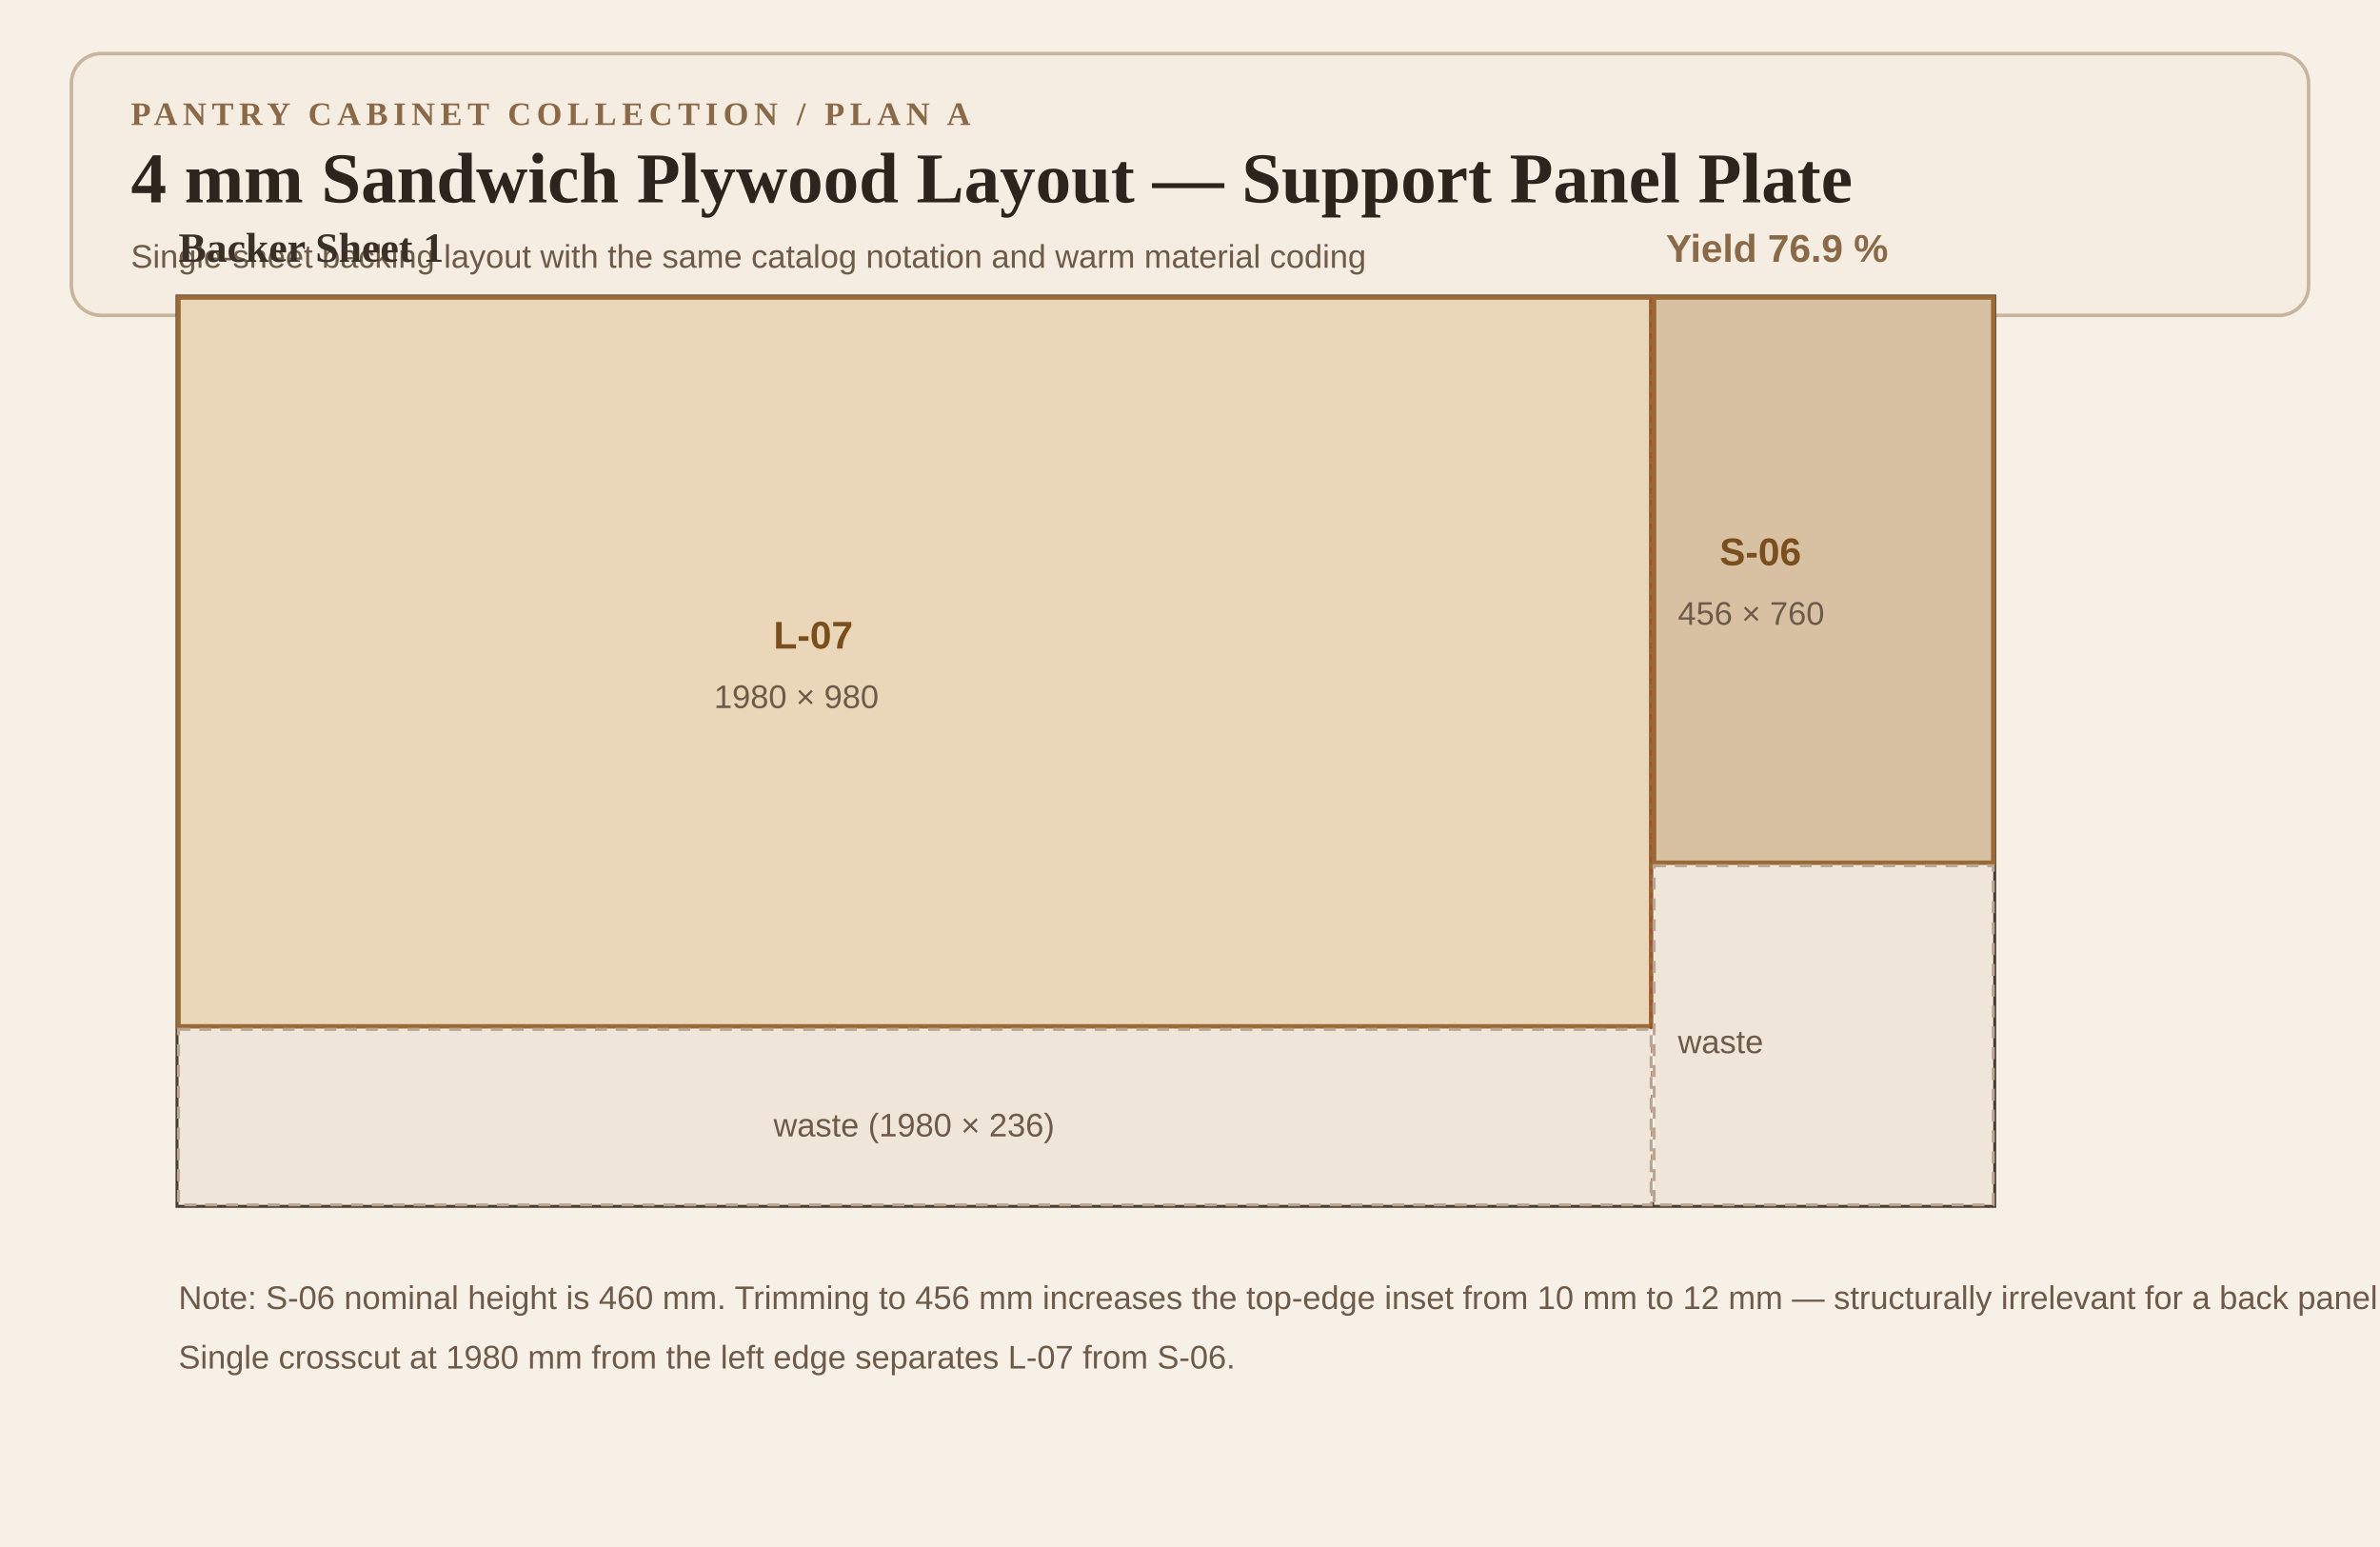
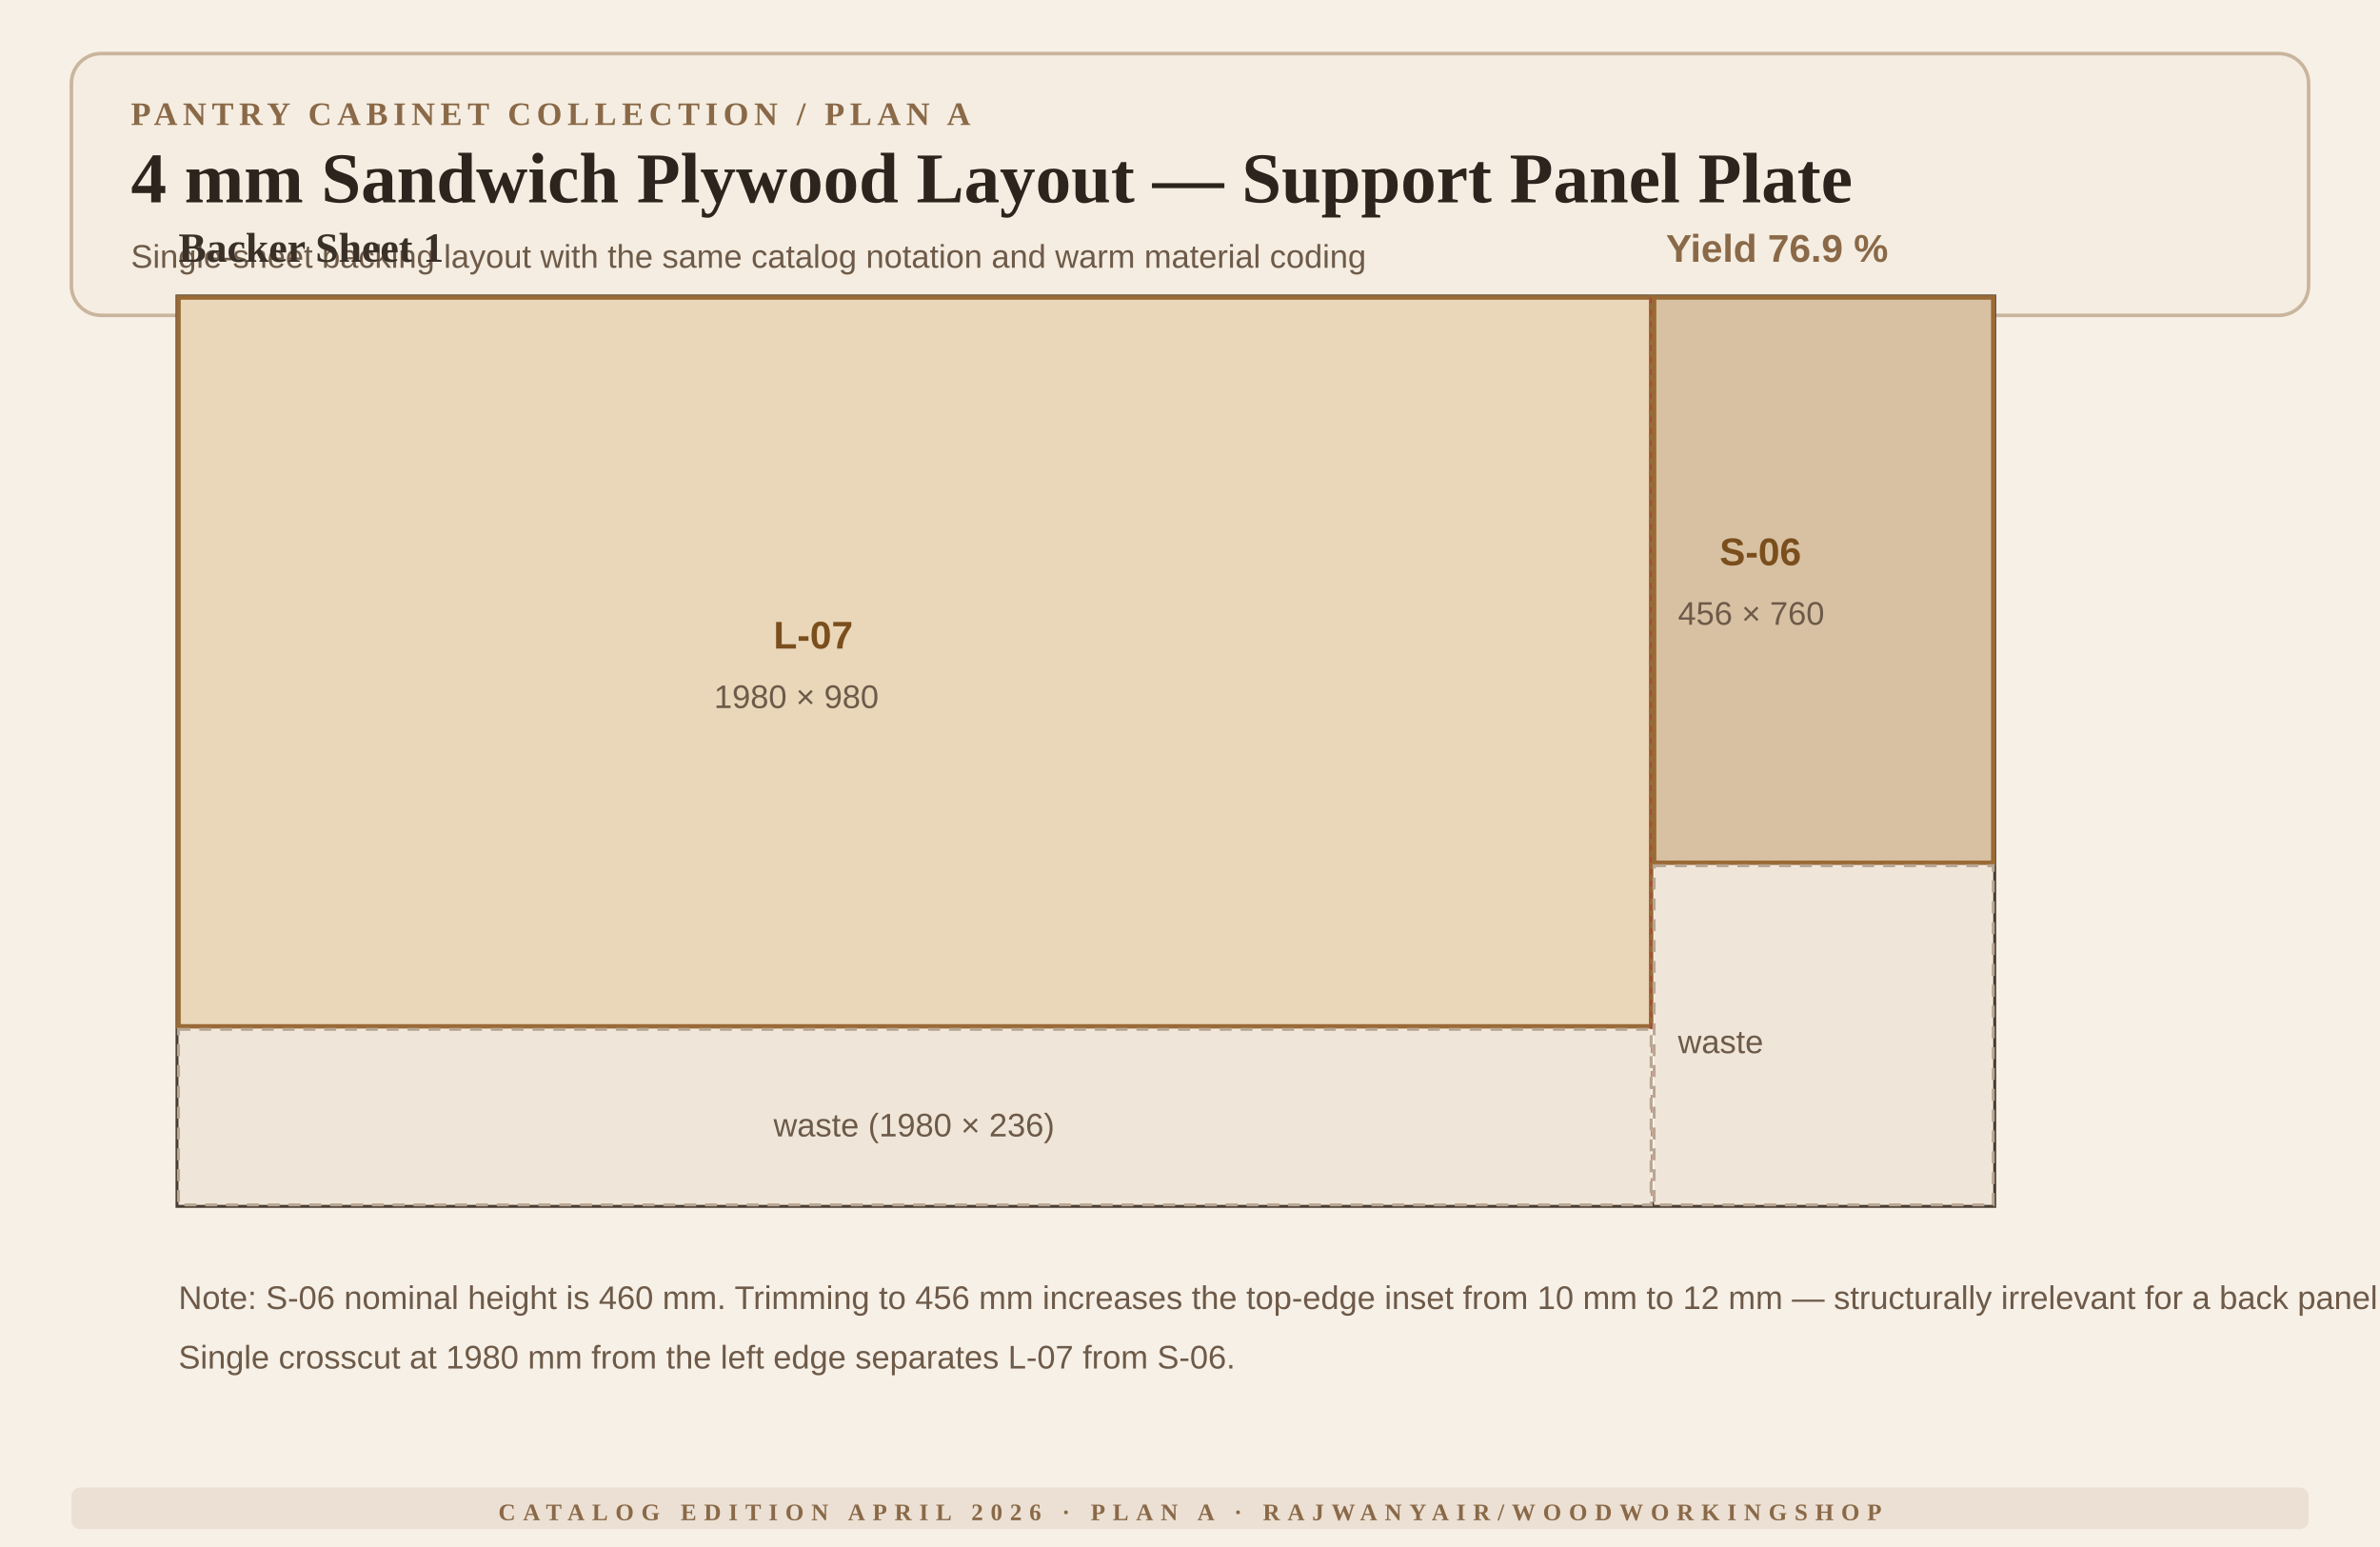
<svg xmlns="http://www.w3.org/2000/svg" width="800" height="520" viewBox="0 0 800 520">
  <defs>
    <style>
      .eyebrow { font: 700 11px Georgia, 'Times New Roman', serif; letter-spacing: 1.8px; fill: #8a6948; }
      .title { font: 700 24px Georgia, 'Times New Roman', serif; fill: #2c241d; }
      .sub { font: 700 14px Georgia, 'Times New Roman', serif; fill: #3a3027; }
      .lbl { font: 600 13px Arial, sans-serif; fill: #7a4f1d; }
      .sz { font: 11px Arial, sans-serif; fill: #6d5a49; }
      .pct { font: 600 13px Arial, sans-serif; fill: #8a6948; }
      .sheet { fill: #fbf6ee; stroke: #4a3e32; stroke-width: 2; }
      .back { fill: #ead6b9; stroke: #9a6a36; stroke-width: 1.5; }
      .backS { fill: #d8c1a3; stroke: #9a6a36; stroke-width: 1.5; }
      .waste { fill: #efe6d9; stroke: #b8a693; stroke-width: 1; stroke-dasharray: 4 3; }
      .kerf { stroke: #a54a37; stroke-width: 0.7; stroke-dasharray: 2 2; }
      .card { fill: #f5ede1; stroke: #c9b59d; stroke-width: 1.2; }
    </style>
  </defs>
  <rect x="0" y="0" width="800" height="520" fill="#f7f0e6" />
  <rect x="24" y="18" width="752" height="88" rx="10" class="card" />
  <text x="44" y="42" class="eyebrow">PANTRY CABINET COLLECTION / PLAN A</text>
  <text x="44" y="68" class="title">4 mm Sandwich Plywood Layout — Support Panel Plate</text>
  <text x="44" y="90" class="sz">Single-sheet backing layout with the same catalog notation and warm material coding</text>
  <g transform="translate(60,100)">
    <text x="0" y="-12" class="sub">Backer Sheet 1</text>
    <text x="500" y="-12" class="pct">Yield 76.9 %</text>
    <rect x="0" y="0" width="610" height="305" class="sheet" />
    <rect x="0" y="0" width="495" height="245" class="back" />
    <text x="200" y="118" class="lbl">L-07</text>
    <text x="180" y="138" class="sz">1980 × 980</text>
    <line x1="495" y1="0" x2="495" y2="305" class="kerf" />
    <rect x="496" y="0" width="114" height="190" class="backS" />
    <text x="518" y="90" class="lbl">S-06</text>
    <text x="504" y="110" class="sz">456 × 760</text>
    <rect x="0" y="246" width="495" height="59" class="waste" />
    <text x="200" y="282" class="sz">waste (1980 × 236)</text>
    <rect x="496" y="191" width="114" height="114" class="waste" />
    <text x="504" y="254" class="sz">waste</text>
  </g>
  <g transform="translate(60,440)">
    <text x="0" y="0" class="sz">Note: S-06 nominal height is 460 mm. Trimming to 456 mm increases the top-edge inset from 10 mm to 12 mm — structurally irrelevant for a back panel.</text>
    <text x="0" y="20" class="sz">Single crosscut at 1980 mm from the left edge separates L-07 from S-06.</text>
  </g>
+   <rect x="24" y="500" width="752" height="14" rx="3" fill="#8e6940" opacity="0.12" />
+   <text x="400" y="511" text-anchor="middle" class="eyebrow" style="font-size:8px; letter-spacing:2.5px;">CATALOG EDITION APRIL 2026 · PLAN A ·
+     RAJWANYAIR/WOODWORKINGSHOP</text>
</svg>
